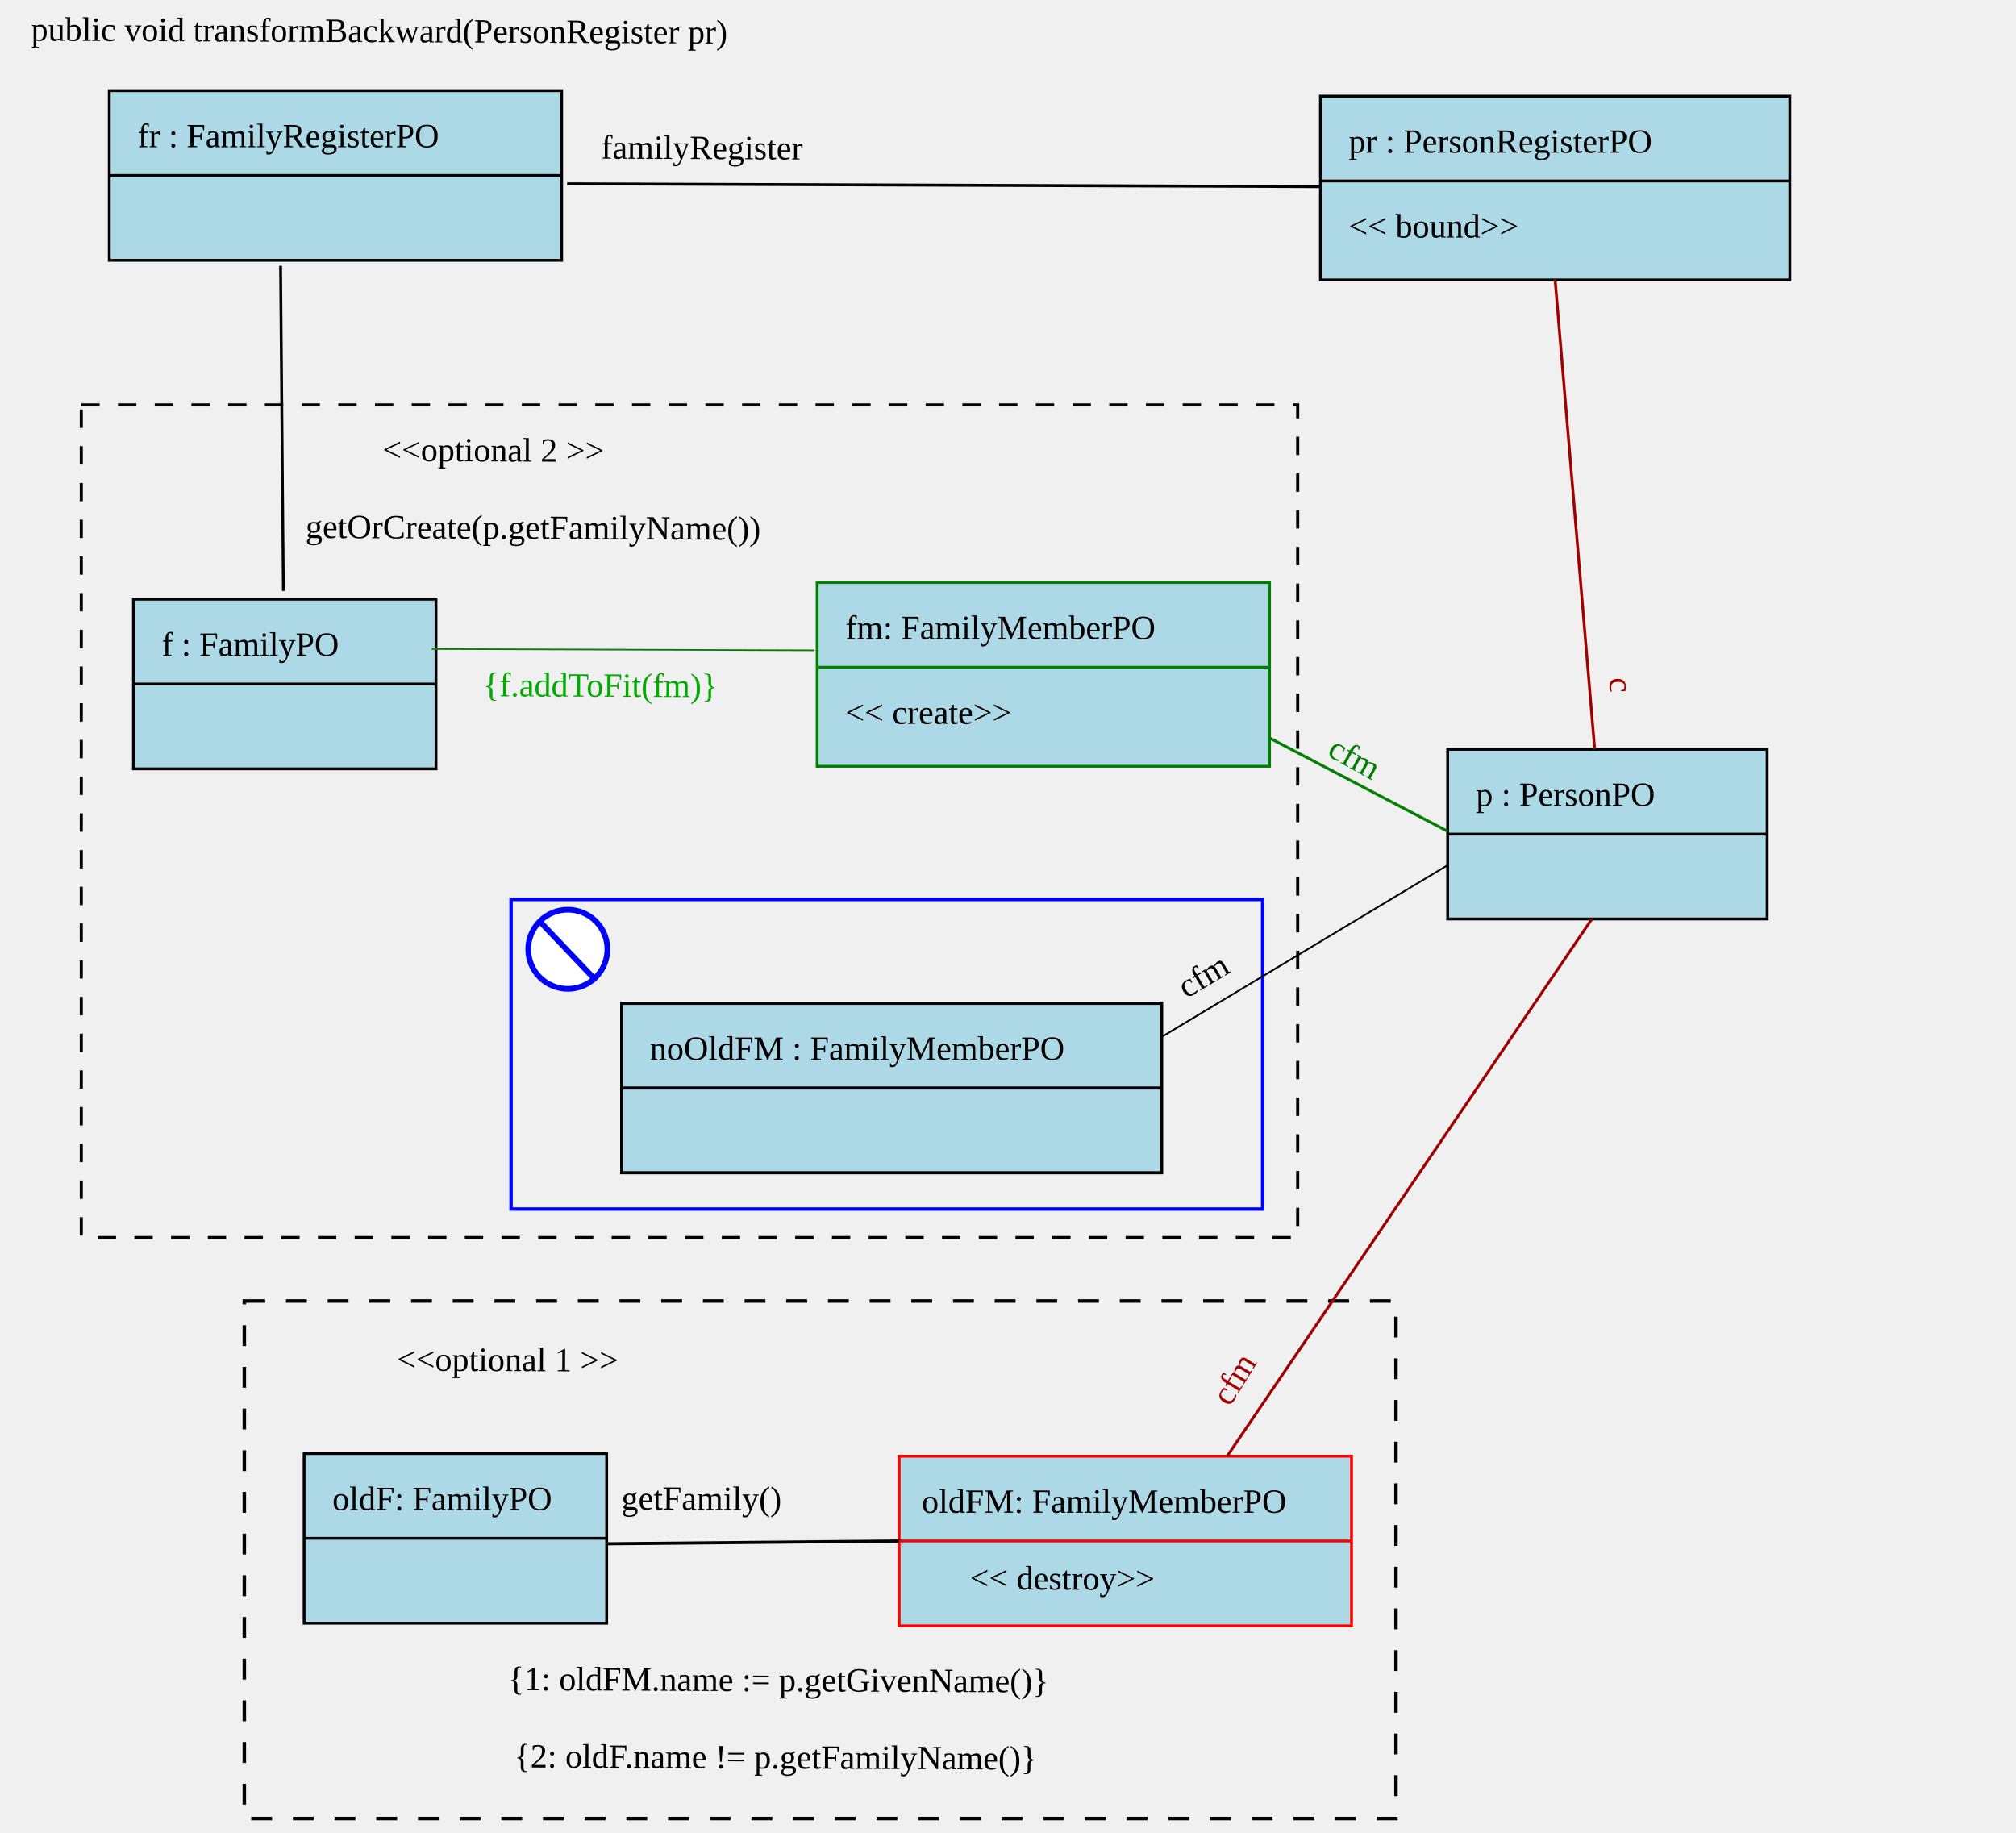
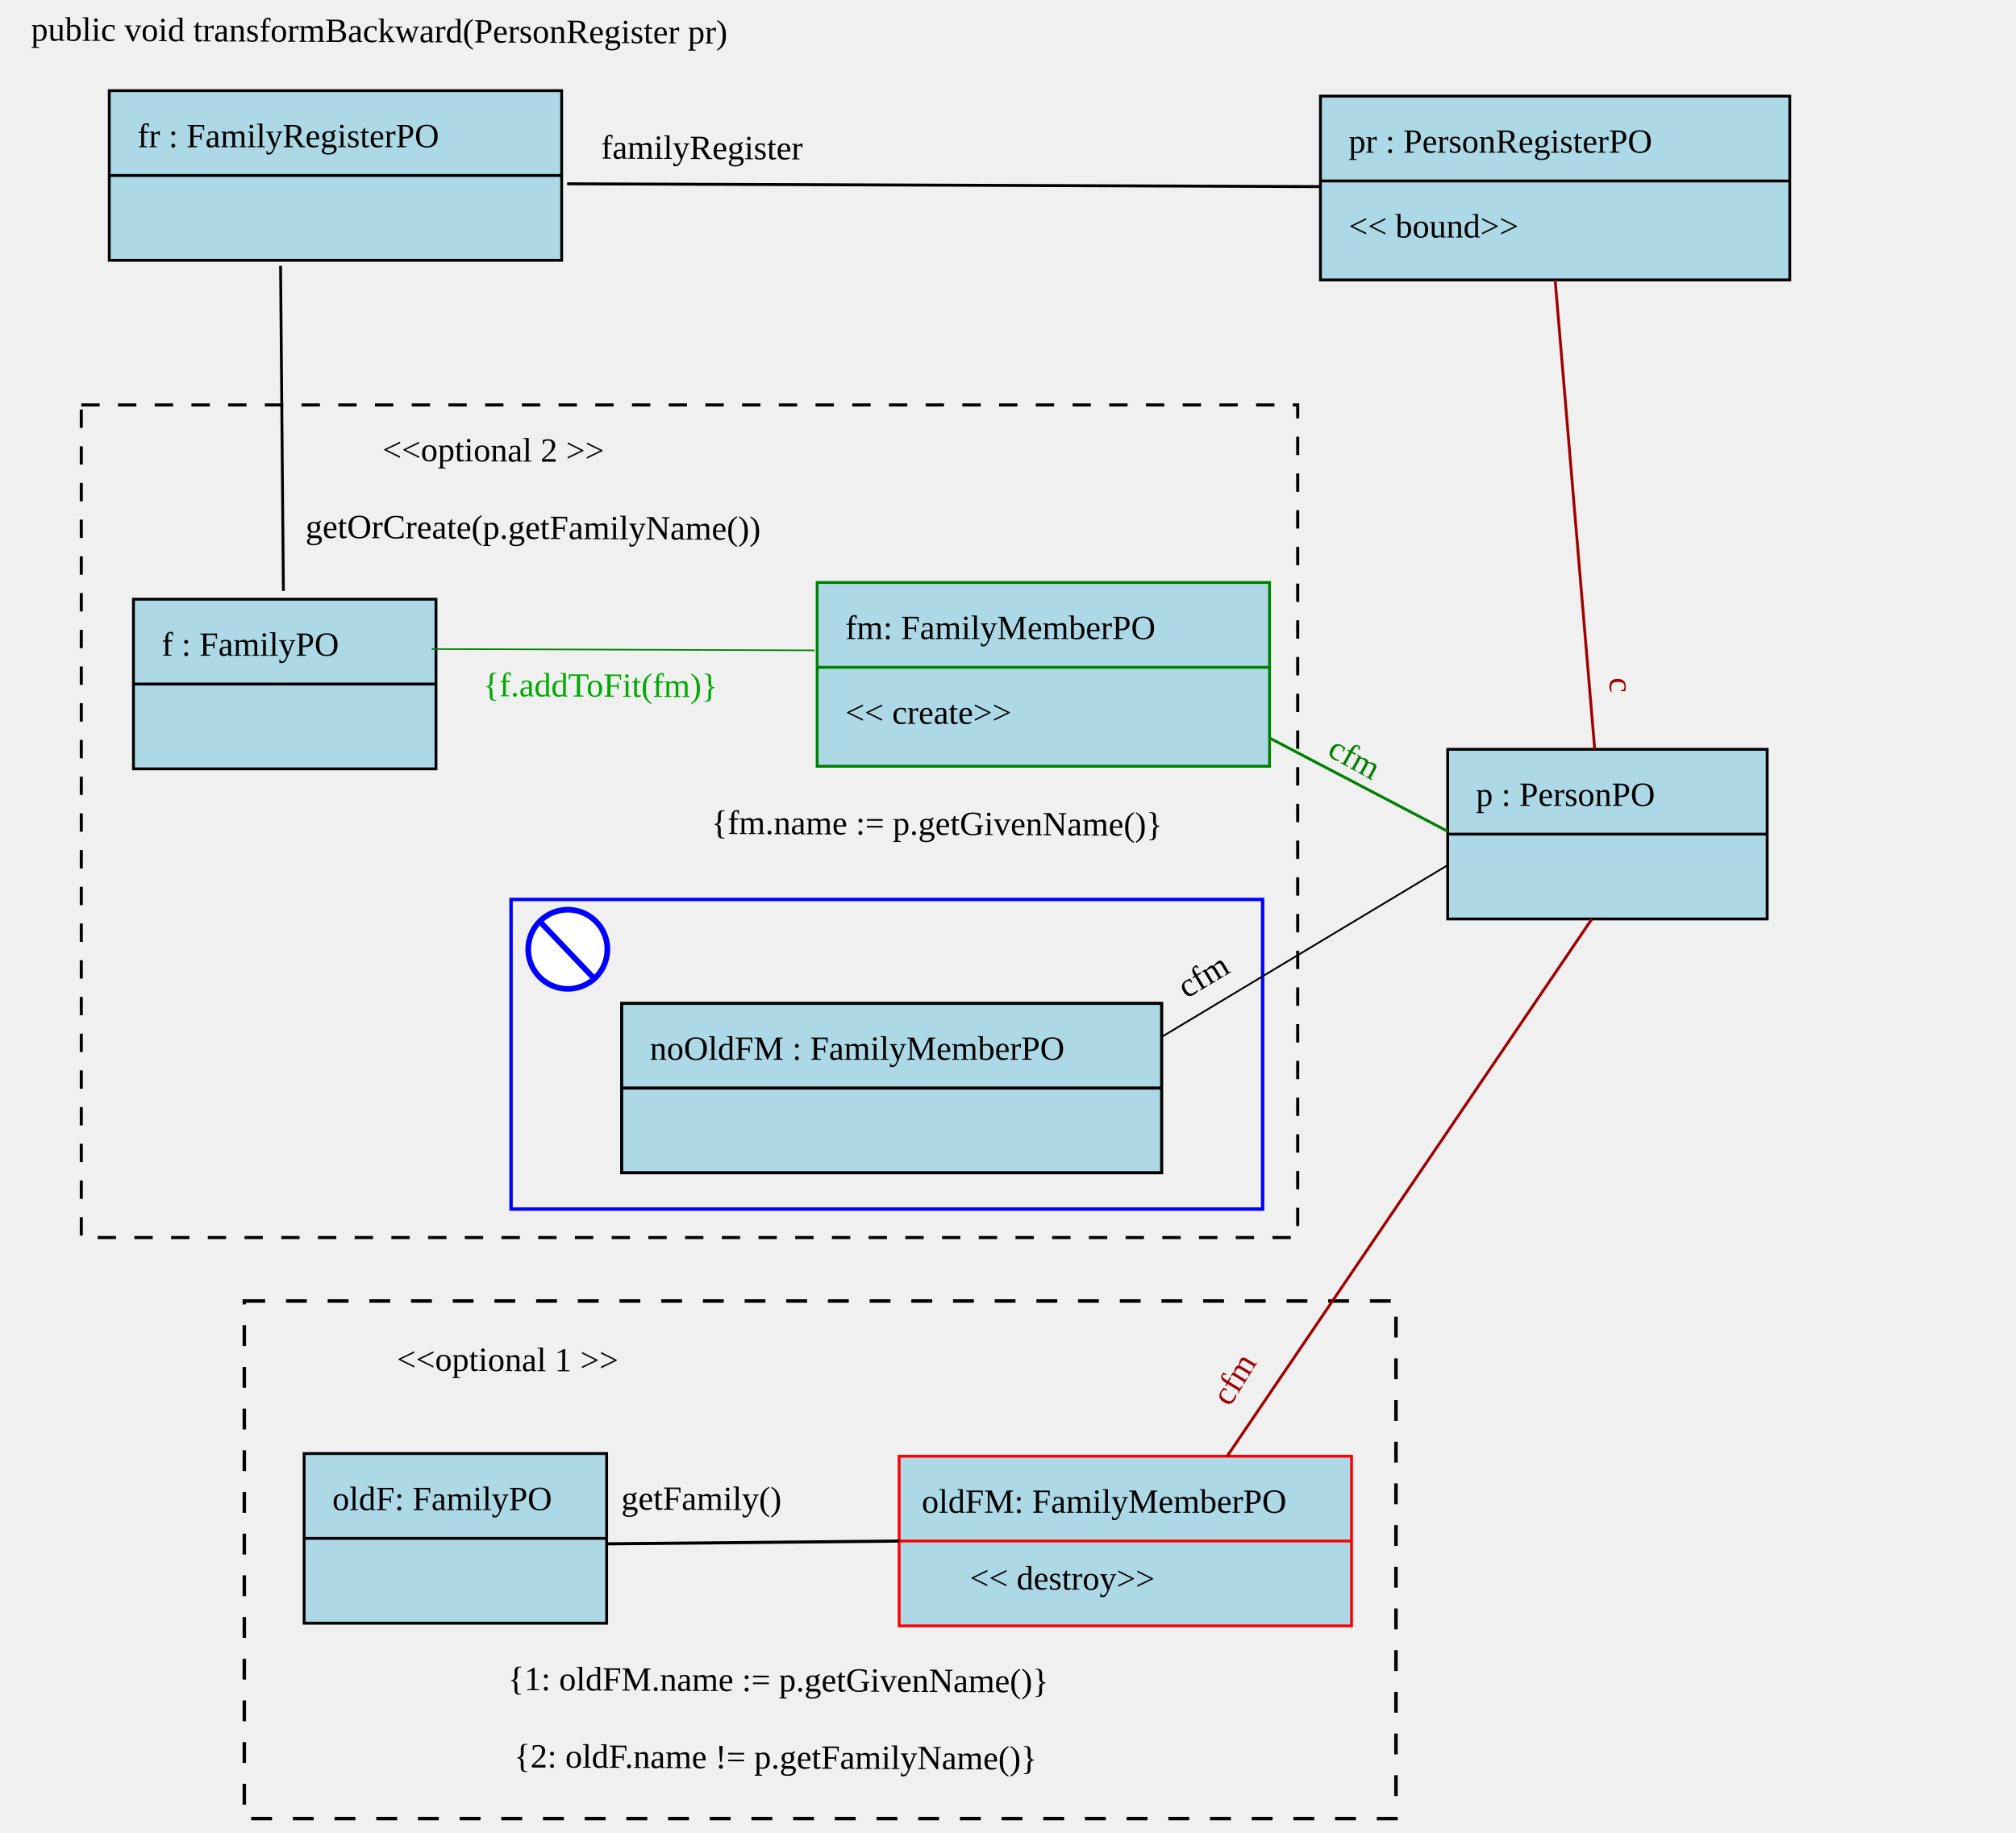
<svg xmlns="http://www.w3.org/2000/svg" class="Board" width="713" height="648" style="width: 713px; height: 648px;" id="svg2" version="1.1">
  <defs id="defs4">
    <filter id="drop-shadow">
      <feGaussianBlur in="SourceAlpha" result="blur-out" stdDeviation="2" id="feGaussianBlur7" />
      <feOffset in="blur-out" dx="2" dy="2" id="feOffset9" result="result1" />
      <feBlend in="SourceGraphic" mode="normal" id="feBlend11" in2="result1" />
    </filter>
    <linearGradient id="reflect" x1="0%" x2="0%" y1="50%" y2="0%" spreadMethod="reflect">
      <stop offset="0%" style="stop-color: rgb(170, 170, 170);" id="stop14" />
      <stop offset="100%" style="stop-color: rgb(238, 238, 238);" id="stop16" />
    </linearGradient>
    <linearGradient id="classelement" x1="0%" x2="100%" y1="100%" y2="0%">
      <stop offset="0" style="stop-color: rgb(255, 255, 255);" id="stop19" />
      <stop offset="1" style="stop-color: rgb(211, 211, 211);" id="stop21" />
    </linearGradient>
  </defs>
-   <g id="g4681">
+   <g id="g4834">
    <g transform="translate(-70,-78)" id="g23">
      <rect style="fill:#add8e6;stroke:#000000" id="rect25" class="draggable" y="112" x="537" height="65" width="166" />
      <text id="text27" width="146" y="132" x="547">pr : PersonRegisterPO</text>
      <line style="stroke:#000000" id="line29" y2="142" x2="703" y1="142" x1="537" />
      <text id="text31" y="162" x="547" width="166">&lt;&lt; bound&gt;&gt;</text>
    </g>
    <g transform="translate(-91.35702,-79.94155)" id="g33">
      <rect style="fill:#add8e6;stroke:#000000" id="rect35" class="draggable" y="112" x="130" height="60" width="160" />
      <text id="text37" width="140" y="132" x="140">fr : FamilyRegisterPO</text>
      <line style="stroke:#000000" id="line39" y2="142" x2="290" y1="142" x1="130" />
    </g>
    <g transform="translate(-70,-78)" id="g41">
      <rect style="fill:#add8e6;stroke:#000000" id="rect43" class="draggable" y="343" x="582" height="60" width="113" />
      <text id="text45" width="93" y="363" x="592">p : PersonPO</text>
      <line style="stroke:#000000" id="line47" y2="373" x2="695" y1="373" x1="582" />
    </g>
    <rect width="190.973" height="59.908" x="219.87" y="354.841" class="draggable" id="rect55" style="fill:#add8e6;stroke:#000000;stroke-width:1.092" />
    <text x="229.825" y="374.795" width="140" id="text57">noOldFM : FamilyMemberPO</text>
    <line x1="219.825" y1="384.795" x2="410.889" y2="384.795" id="line59" style="stroke:#000000;stroke-width:1.093" />
    <rect style="fill:none;stroke:#0000ff;stroke-width:1.206;stroke-opacity:1" id="rect65" class="draggable" y="318.103" x="180.746" strokeWidth="1px" height="109.501" width="265.806" />
    <g transform="translate(-70,-78)" id="g73">
      <rect width="160" height="65" x="359" y="284" class="draggable" id="rect75" style="fill:#add8e6;stroke:#008000" />
      <text x="369" y="304" width="140" id="text77">fm: FamilyMemberPO</text>
      <line x1="359" y1="314" x2="519" y2="314" id="line79" style="stroke:#008000" />
      <text width="160" x="369" y="334" id="text81">&lt;&lt; create&gt;&gt;</text>
    </g>
    <g transform="translate(-109.8017,-75.08768)" id="g83">
      <rect width="107" height="60" x="157" y="287" class="draggable" id="rect85" style="fill:#add8e6;stroke:#000000" />
      <text x="167" y="307" width="87" id="text87">f : FamilyPO</text>
      <line x1="157" y1="317" x2="264" y2="317" id="line89" style="stroke:#000000" />
    </g>
    <g style="stroke:#0000ff;stroke-opacity:1" transform="translate(184.8831,319.8499)" height="557" width="539" class="draggable" id="g91">
      <path d="M 6,6 A 14,14 0 1 0 6.06,5.94 Z m 0,0 20,21" style="fill:#ffffff;stroke:#0000ff;stroke-width:2;stroke-opacity:1" id="path93" />
    </g>
    <rect width="430.21" height="294.457" strokeWidth="1px" x="28.749" y="143.21" class="draggable" id="rect95" style="fill:none;stroke:#000000;stroke-width:1.082;stroke-miterlimit:4;stroke-dasharray:6.492, 6.492;stroke-dashoffset:0;stroke-opacity:1" />
    <rect style="fill:#add8e6;stroke:#ff0000;stroke-opacity:1" id="rect107" class="draggable" y="515" x="318" height="60" width="160" />
    <text id="text109" width="140" y="535" x="326">oldFM: FamilyMemberPO</text>
    <line style="stroke:#ff0000;stroke-opacity:1" id="line111" y2="545" x2="478" y1="545" x1="318" />
    <g transform="translate(-88.4447,-79.94155)" id="g113">
      <rect width="107" height="60" x="196" y="594" class="draggable" id="rect115" style="fill:#add8e6;stroke:#000000" />
      <text x="206" y="614" width="87" id="text117">oldF: FamilyPO</text>
      <line x1="196" y1="624" x2="303" y2="624" id="line119" style="stroke:#000000" />
    </g>
    <rect width="407.304" height="183.047" strokeWidth="1px" x="86.407" y="460.114" class="draggable" id="rect125" style="fill:none;stroke:#000000;stroke-width:1.229;stroke-miterlimit:4;stroke-dasharray:7.372, 7.372;stroke-dashoffset:0;stroke-opacity:1" />
    <line style="stroke:#000000;stroke-width:1.038" id="line133" y2="65.001" x2="200.583" y1="65.999" x1="467.001" />
    <text style="fill:#000000" transform="matrix(0.999991,0.00423963,-0.00423963,0.999991,0,0)" class="draggable" id="p1 : PersonRegisterPO" y="58.104" x="447.251" />
    <text style="fill:#000000" transform="matrix(0.999991,0.00423963,-0.00423963,0.999991,0,0)" class="draggable" id="f2 : FamilyRegisterPO" y="55.186" x="212.821">familyRegister</text>
    <text style="fill:#000000" transform="matrix(0.01397116,0.9999024,-0.9999024,0.01397116,0,0)" class="draggable" id="text139" y="-552.367" x="120.729" />
    <text style="fill:#000000" transform="matrix(0.5230879,-0.8522787,0.8522787,0.5230879,0,0)" class="draggable" id="text144" y="633.296" x="-9.07" />
    <line style="stroke:#000000;stroke-width:1.1" id="line147" y2="545.997" x2="214.55" y1="545.003" x1="318.005" />
    <text style="fill:#000000" transform="matrix(0.9999241,-0.01231909,0.01231909,0.9999241,0,0)" class="draggable" id="text149" y="542.628" x="291.337" />
    <line style="stroke:#a00000" id="line151" y2="325" x2="563" y1="515" x1="434" />
    <text style="fill:#a00000" transform="matrix(0.5230879,-0.8522787,0.8522787,0.5230879,0,0)" class="draggable" id="text153" y="636.758" x="-182.944" />
    <line style="stroke:#000000;stroke-width:0.626" id="line157" y2="366.894" x2="410.55" y1="305.959" x1="512.014" />
    <text style="fill:#000000" transform="matrix(0.9790032,-0.2038447,0.2038447,0.9790032,0,0)" class="draggable" id="text159" y="397.909" x="419.701" />
    <text style="fill:#000000" transform="matrix(0.8575095,-0.5144681,0.5144681,0.8575095,0,0)" class="draggable" id="f6 : FamilyMemberPO" y="518.793" x="178.058">cfm</text>
    <line style="stroke:#008000" id="line162" y2="261" x2="449" y1="294" x1="512" />
    <text style="fill:#008000" transform="matrix(0.8750357,0.4840584,-0.4840584,0.8750357,0,0)" class="draggable" id="text164" y="-0.761" x="544.699" />
    <text style="fill:#008000" transform="matrix(0.8750357,0.4840584,-0.4840584,0.8750357,0,0)" class="draggable" id="f7 : FamilyMemberPO" y="6.611" x="539.635">cfm</text>
    <line style="stroke:#000000" id="line167" y2="209" x2="100.228" y1="94" x1="99.228" />
    <text style="fill:#000000" transform="matrix(-0.06498608,0.9978862,-0.9978862,-0.06498608,0,0)" class="draggable" id="text169" y="-146.722" x="98.674" />
    <line style="stroke:#a00000" id="line171" y2="265" x2="564" y1="99" x1="550" />
    <text style="fill:#a00000" transform="matrix(0.01397116,0.9999024,-0.9999024,0.01397116,0,0)" class="draggable" id="text173" y="-567.366" x="120.939" />
    <text style="fill:#a00000" transform="matrix(0.01397116,0.9999024,-0.9999024,0.01397116,0,0)" class="draggable" id="text175" y="-565.888" x="247.609">c</text>
    <text style="fill:#000000" transform="matrix(0.999991,0.00423963,-0.00423963,0.999991,0,0)" class="draggable" id="f2 : FamilyRegisterPO-2" y="560.59" x="345.372">&lt;&lt; destroy&gt;&gt;</text>
    <text style="fill:#000000" transform="matrix(0.999991,0.00423963,-0.00423963,0.999991,0,0)" class="draggable" id="f2 : FamilyRegisterPO-2-7" y="532.926" x="221.996">getFamily()</text>
    <text style="fill:#000000" transform="matrix(0.999991,0.00423963,-0.00423963,0.999991,0,0)" class="draggable" id="f2 : FamilyRegisterPO-2-7-9" y="624.279" x="184.478">{2: oldF.name != p.getFamilyName()}</text>
    <text style="fill:#000000" transform="matrix(0.999991,0.00423963,-0.00423963,0.999991,0,0)" class="draggable" id="f2 : FamilyRegisterPO-2-7-9-8" y="596.95" x="182.162">{1: oldFM.name := p.getGivenName()}</text>
    <text style="fill:#000000" transform="matrix(0.999991,0.00423963,-0.00423963,0.999991,0,0)" class="draggable" id="f2 : FamilyRegisterPO-2-6" y="484.115" x="142.366">&lt;&lt;optional 1 &gt;&gt;</text>
    <text style="fill:#a00000" transform="matrix(0.5230879,-0.8522787,0.8522787,0.5230879,0,0)" class="draggable" id="text155-5" y="631.028" x="-196.69">cfm</text>
    <text style="fill:#000000" transform="matrix(0.999991,0.00423963,-0.00423963,0.999991,0,0)" class="draggable" id="f2 : FamilyRegisterPO-9" y="189.783" x="108.87">getOrCreate(p.getFamilyName())</text>
    <text style="fill:#000000" transform="matrix(0.999991,0.00423963,-0.00423963,0.999991,0,0)" class="draggable" id="f2 : FamilyRegisterPO-2-6-4" y="162.452" x="135.967">&lt;&lt;optional 2 &gt;&gt;</text>
    <text style="fill:#00aa00;fill-opacity:1" transform="matrix(0.999991,0.00423963,-0.00423963,0.999991,0,0)" class="draggable" id="f2 : FamilyRegisterPO-9-1" y="245.484" x="171.881">{f.addToFit(fm)}</text>
    <line style="stroke:#008000;stroke-width:0.534" id="line162-1" y2="229.54" x2="152.661" y1="230.003" x1="288.07" />
    <text style="fill:#000000" transform="matrix(0.999991,0.00423963,-0.00423963,0.999991,0,0)" class="draggable" id="f2 : FamilyRegisterPO-6" y="14.311" x="11.048">public void transformBackward(PersonRegister pr)</text>
+     <text style="fill:#000000" transform="matrix(0.999991,0.00423963,-0.00423963,0.999991,0,0)" class="draggable" id="f2 : FamilyRegisterPO-68" y="293.842" x="252.812">{fm.name := p.getGivenName()}</text>
  </g>
</svg>
